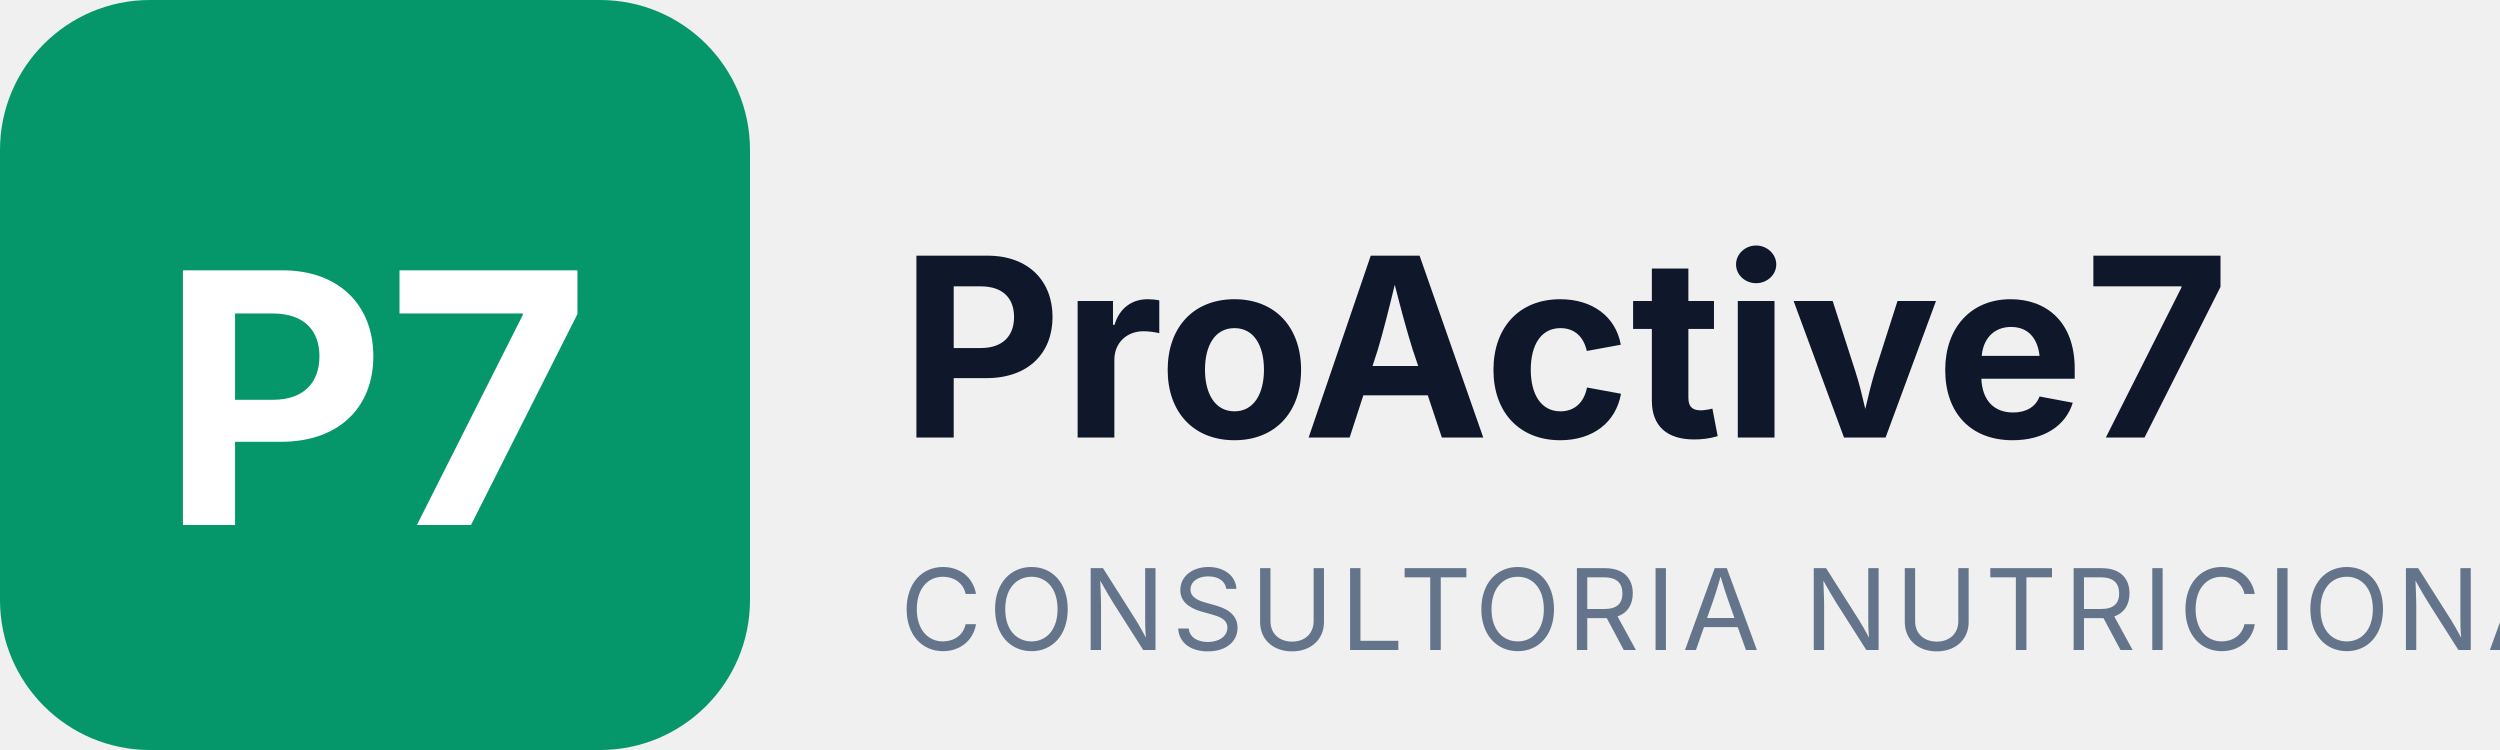
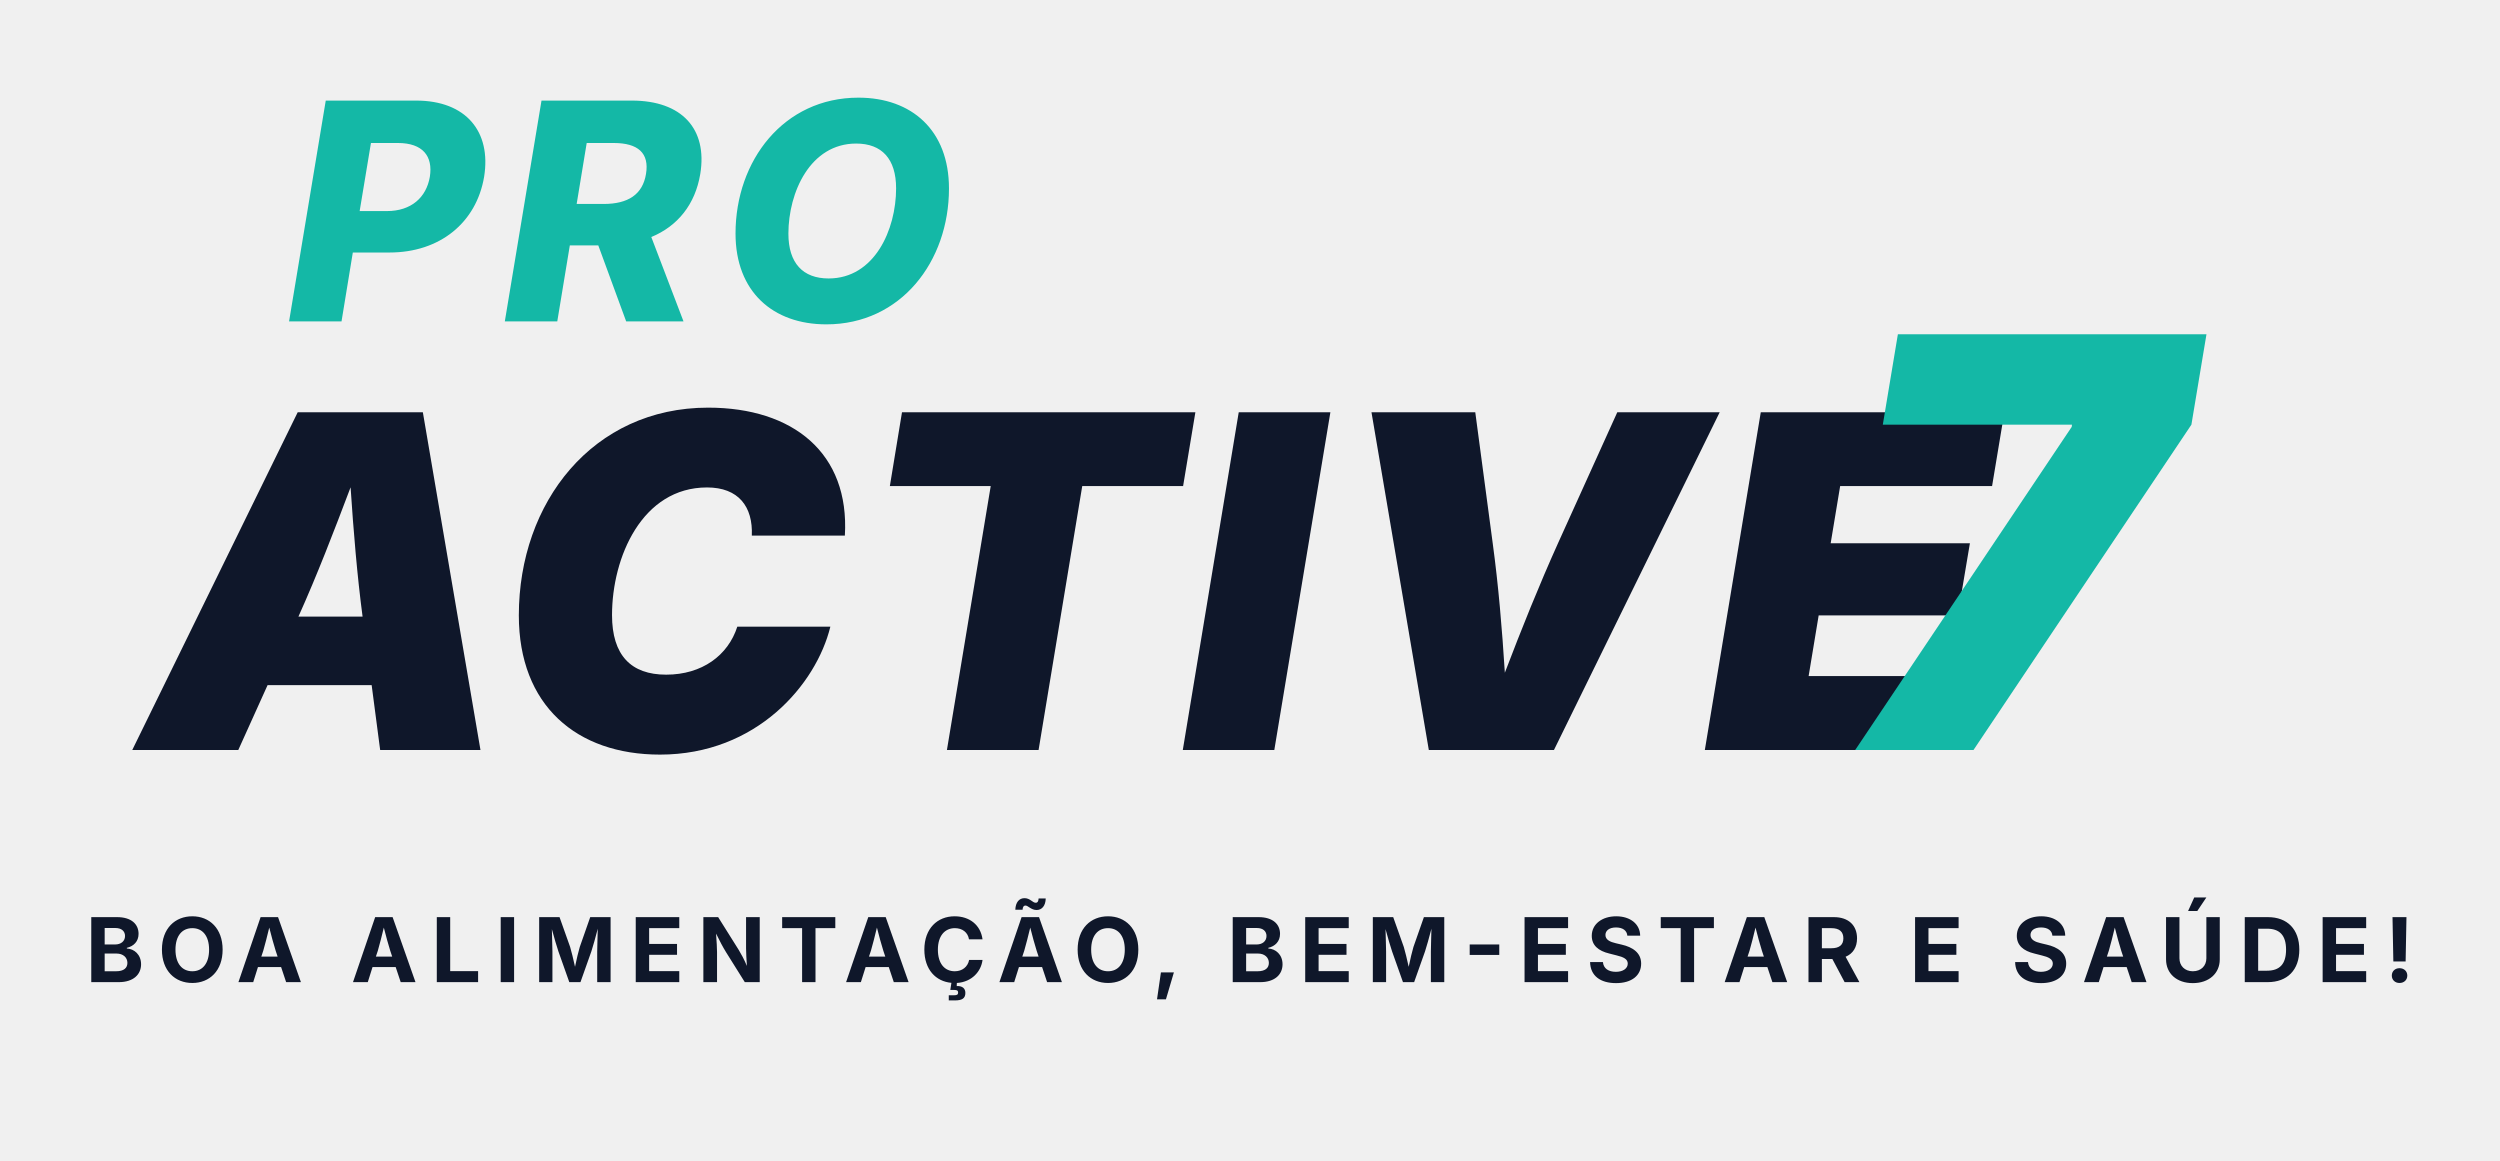
- <svg xmlns="http://www.w3.org/2000/svg" viewBox="0 0 200 60" role="img" aria-label="ProActive7">
-   <rect width="60" height="60" rx="12" fill="#059669" />
-   <text x="30" y="42" font-family="system-ui, -apple-system, sans-serif" font-size="28" font-weight="700" fill="white" text-anchor="middle">P7</text>
-   <text x="72" y="35" font-family="system-ui, -apple-system, sans-serif" font-size="20" font-weight="700" fill="#0f172a">ProActive7</text>
-   <text x="72" y="52" font-family="system-ui, -apple-system, sans-serif" font-size="9" fill="#64748b" letter-spacing="0.5">CONSULTORIA NUTRICIONAL</text>
+ <svg xmlns="http://www.w3.org/2000/svg" viewBox="0 0 280 130" role="img" aria-label="ProActive7 — Boa alimentação, bem-estar e saúde!">
+   <text x="32" y="36" font-family="Inter, system-ui, -apple-system, Segoe UI, Roboto, sans-serif" font-size="34" font-weight="800" font-style="italic" fill="#14b8a6" letter-spacing="2">PRO</text>
+   <text x="16" y="84" font-family="Inter, system-ui, -apple-system, Segoe UI, Roboto, sans-serif" font-size="52" font-weight="900" font-style="italic" fill="#0f172a" letter-spacing="1">ACTIVE</text>
+   <text x="206" y="84" font-family="Inter, system-ui, -apple-system, Segoe UI, Roboto, sans-serif" font-size="64" font-weight="900" font-style="italic" fill="#14b8a6">7</text>
+   <text x="140" y="110" font-family="Inter, system-ui, -apple-system, Segoe UI, Roboto, sans-serif" font-size="10" font-weight="700" fill="#0f172a" text-anchor="middle" letter-spacing="1.5">BOA ALIMENTAÇÃO, BEM-ESTAR E SAÚDE!</text>
</svg>
